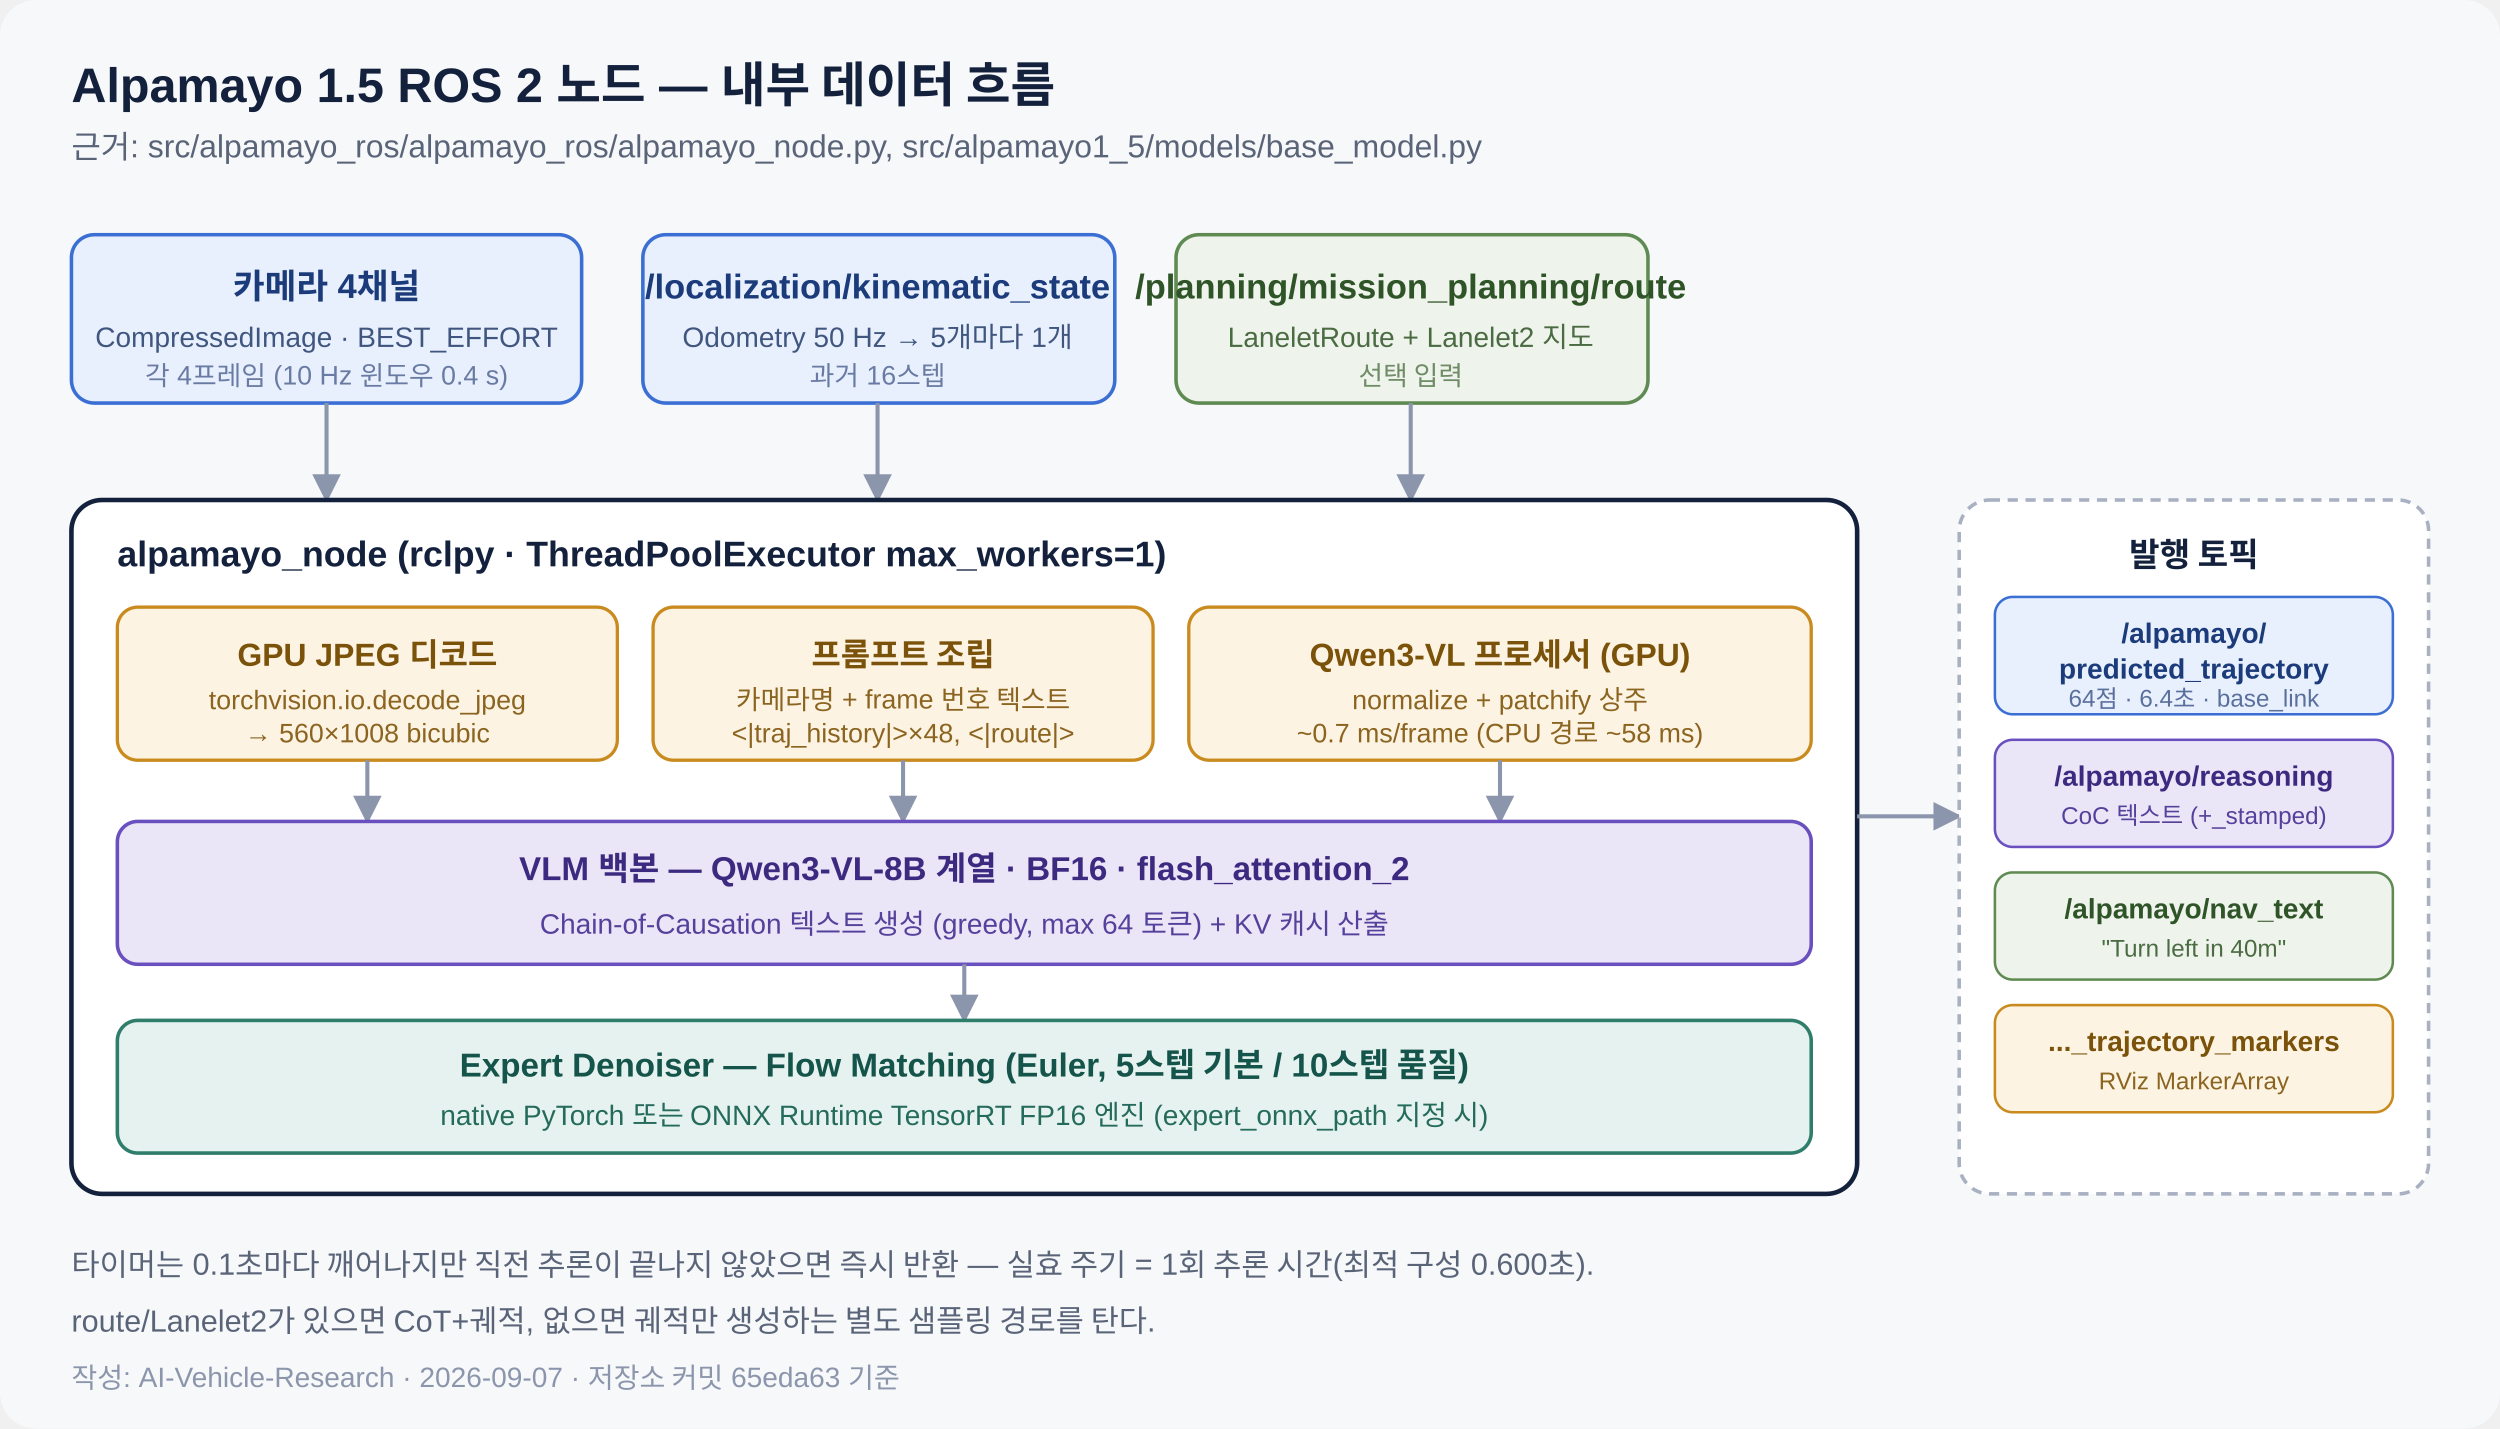
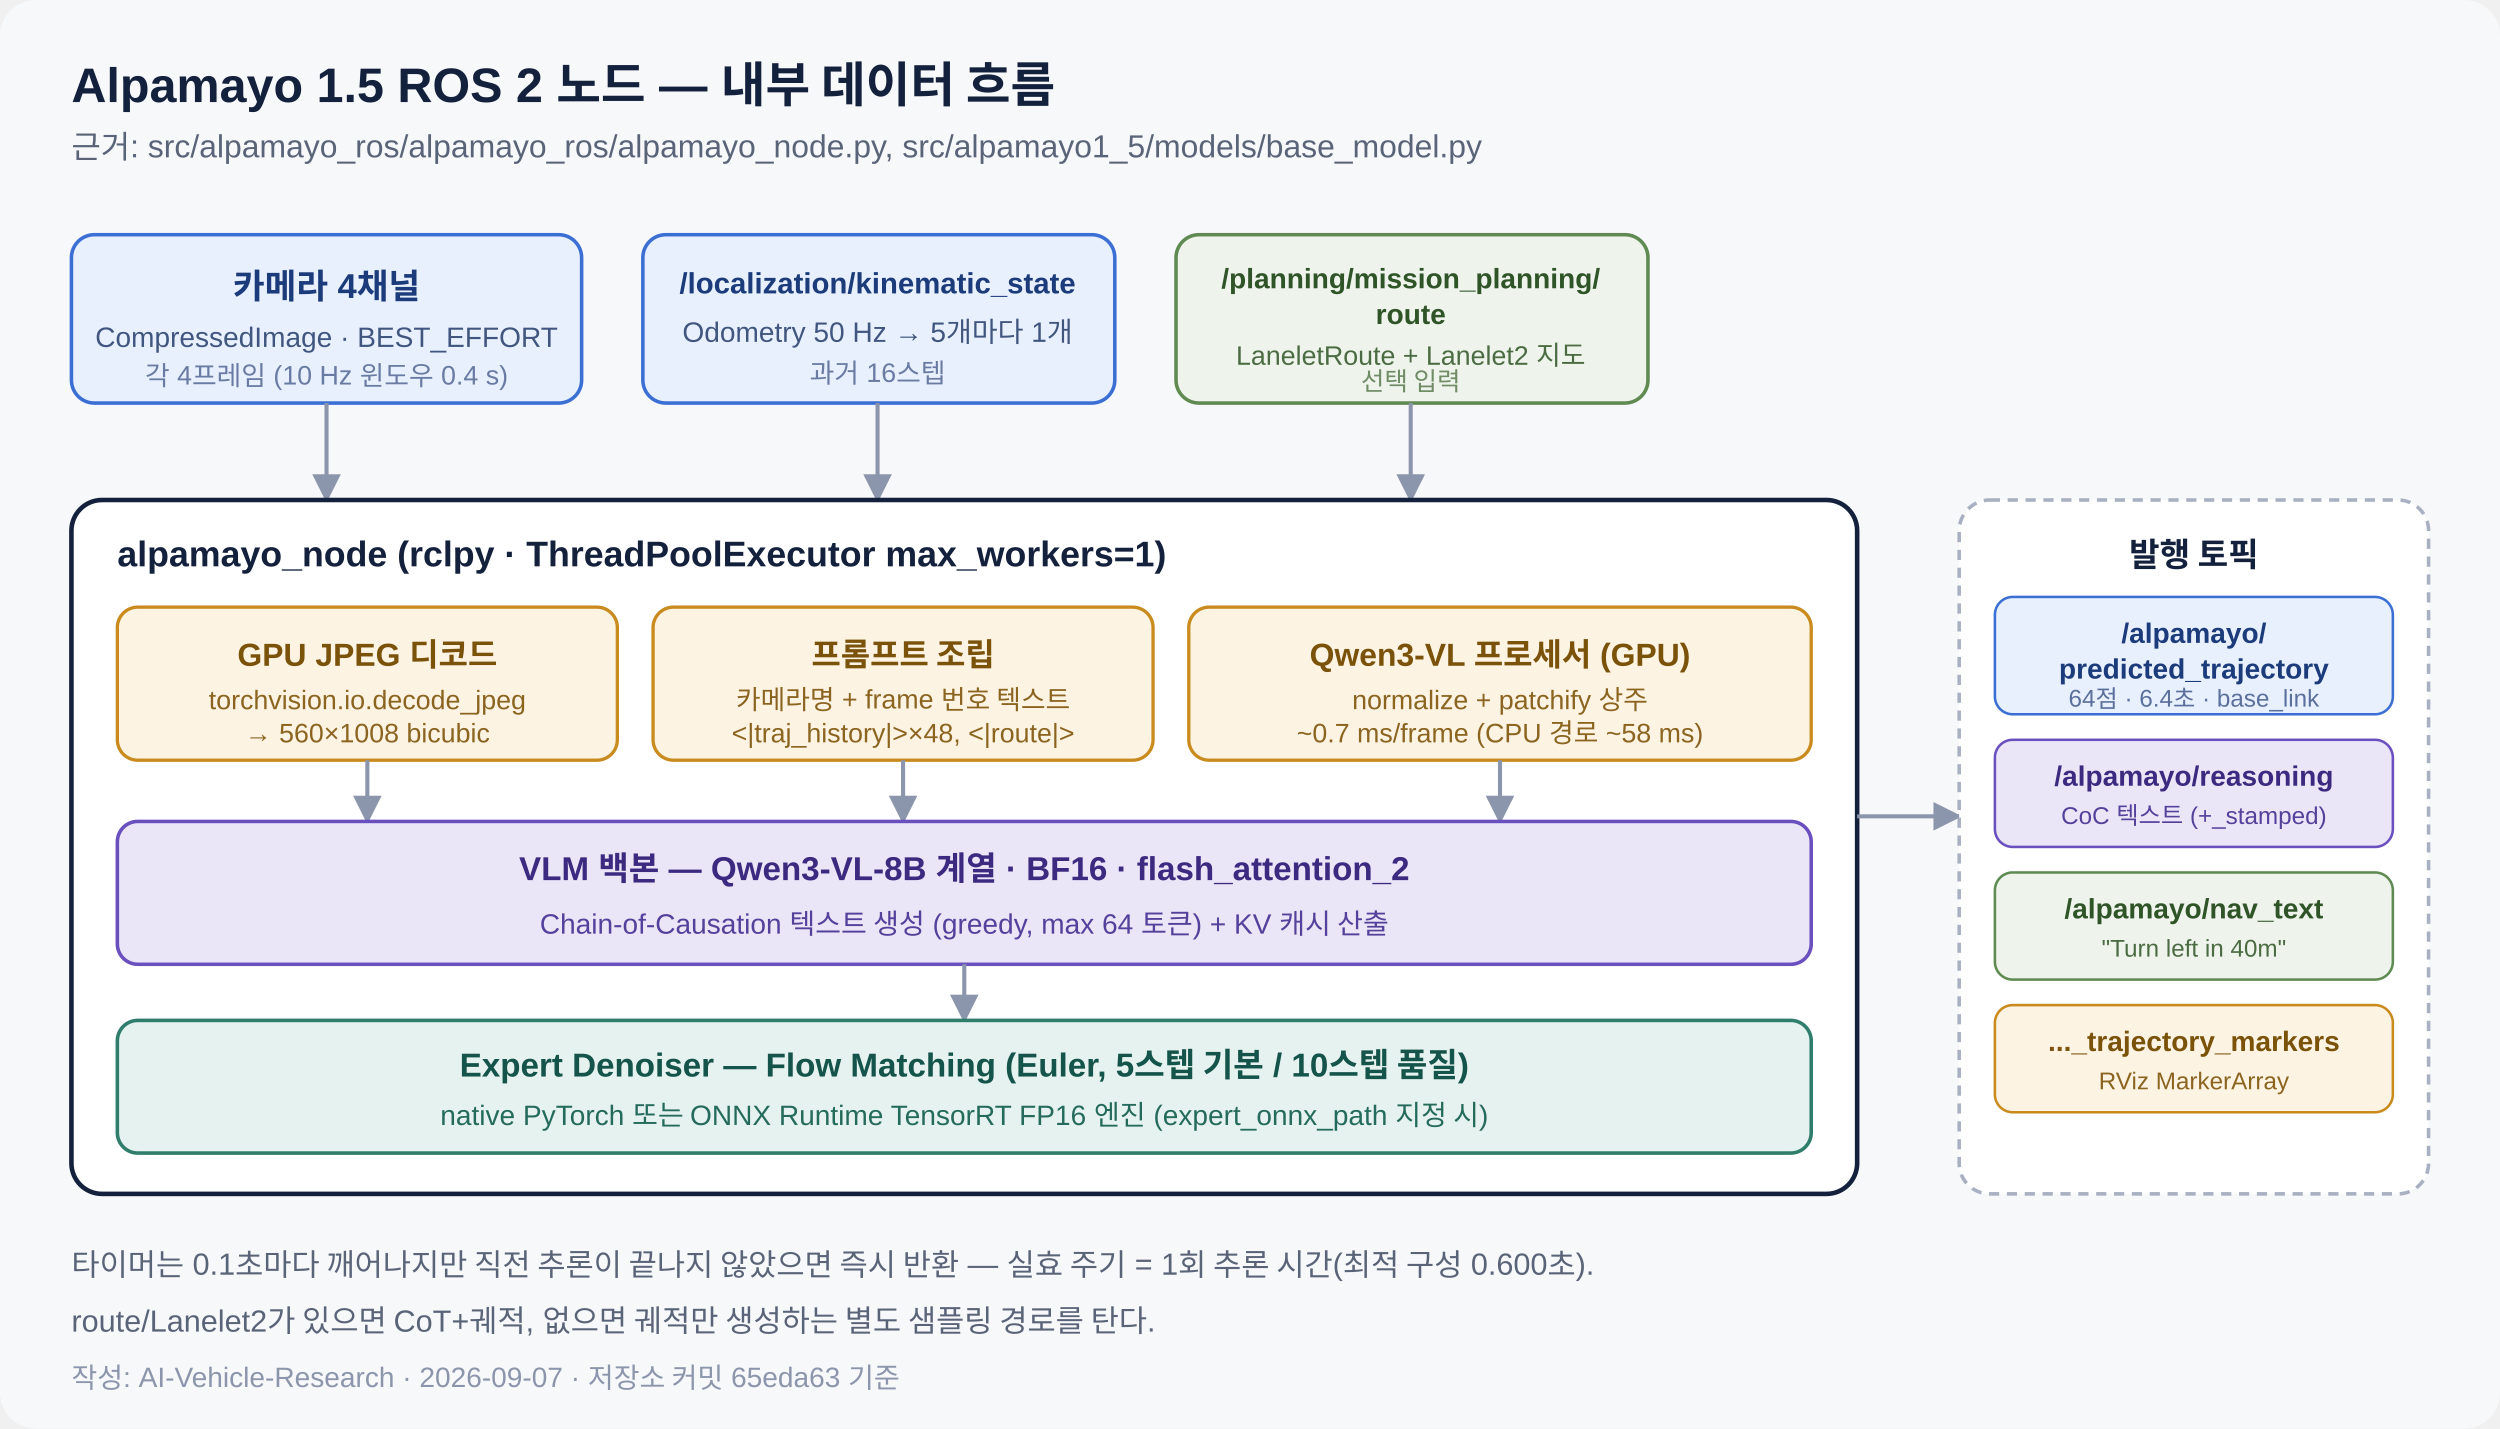
<svg xmlns="http://www.w3.org/2000/svg" viewBox="0 0 980 560" width="980" height="560" font-family="'IBM Plex Sans KR','Helvetica Neue',Arial,sans-serif">
  <rect width="980" height="560" rx="14" fill="#f7f8fa" />
  <text x="28" y="40" font-size="19" font-weight="700" fill="#14213d">Alpamayo 1.5 ROS 2 노드 — 내부 데이터 흐름</text>
  <text x="28" y="62" font-size="12.5" fill="#5a6478">근거: src/alpamayo_ros/alpamayo_ros/alpamayo_node.py, src/alpamayo1_5/models/base_model.py</text>
  <g>
    <rect x="28" y="92" width="200" height="66" rx="9" fill="#e8f0fe" stroke="#3b6fd4" stroke-width="1.4" />
    <text x="128" y="117" font-size="13.5" font-weight="600" fill="#1b3b7a" text-anchor="middle">카메라 4채널</text>
    <text x="128" y="136" font-size="11" fill="#40567f" text-anchor="middle">CompressedImage · BEST_EFFORT</text>
    <text x="128" y="151" font-size="10.5" fill="#6a7ba3" text-anchor="middle">각 4프레임 (10 Hz 윈도우 0.4 s)</text>
    <rect x="252" y="92" width="185" height="66" rx="9" fill="#e8f0fe" stroke="#3b6fd4" stroke-width="1.4" />
-     <text x="344" y="117" font-size="13.5" font-weight="600" fill="#1b3b7a" text-anchor="middle">/localization/kinematic_state</text>
-     <text x="344" y="136" font-size="11" fill="#40567f" text-anchor="middle">Odometry 50 Hz → 5개마다 1개</text>
-     <text x="344" y="151" font-size="10.5" fill="#6a7ba3" text-anchor="middle">과거 16스텝</text>
+     <text x="344" y="115" font-size="11.5" font-weight="600" fill="#1b3b7a" text-anchor="middle">/localization/kinematic_state</text>
+     <text x="344" y="134" font-size="11" fill="#40567f" text-anchor="middle">Odometry 50 Hz → 5개마다 1개</text>
+     <text x="344" y="150" font-size="10.5" fill="#6a7ba3" text-anchor="middle">과거 16스텝</text>
    <rect x="461" y="92" width="185" height="66" rx="9" fill="#eef3ec" stroke="#5f8a52" stroke-width="1.4" />
-     <text x="553" y="117" font-size="13.5" font-weight="600" fill="#2f5427" text-anchor="middle">/planning/mission_planning/route</text>
-     <text x="553" y="136" font-size="11" fill="#4b6b42" text-anchor="middle">LaneletRoute + Lanelet2 지도</text>
-     <text x="553" y="151" font-size="10.5" fill="#6f8c66" text-anchor="middle">선택 입력</text>
+     <text x="553" y="113" font-size="11" font-weight="600" fill="#2f5427" text-anchor="middle">/planning/mission_planning/</text>
+     <text x="553" y="127" font-size="11" font-weight="600" fill="#2f5427" text-anchor="middle">route</text>
+     <text x="553" y="143" font-size="10.5" fill="#4b6b42" text-anchor="middle">LaneletRoute + Lanelet2 지도</text>
+     <text x="553" y="153" font-size="10" fill="#6f8c66" text-anchor="middle">선택 입력</text>
  </g>
  <g stroke="#8b95ab" stroke-width="1.6" fill="none" marker-end="url(#ar)">
    <path d="M128 158 L128 196" />
    <path d="M344 158 L344 196" />
    <path d="M553 158 L553 196" />
  </g>
  <defs>
    <marker id="ar" viewBox="0 0 10 10" refX="9" refY="5" markerWidth="7" markerHeight="7" orient="auto">
      <path d="M0 0 L10 5 L0 10 z" fill="#8b95ab" />
    </marker>
  </defs>
  <rect x="28" y="196" width="700" height="272" rx="12" fill="#ffffff" stroke="#14213d" stroke-width="1.8" />
  <text x="46" y="222" font-size="14" font-weight="700" fill="#14213d">alpamayo_node (rclpy · ThreadPoolExecutor max_workers=1)</text>
  <rect x="46" y="238" width="196" height="60" rx="8" fill="#fdf3e3" stroke="#c98a1e" stroke-width="1.3" />
  <text x="144" y="261" font-size="12.5" font-weight="600" fill="#7a5209" text-anchor="middle">GPU JPEG 디코드</text>
  <text x="144" y="278" font-size="10.5" fill="#8b6420" text-anchor="middle">torchvision.io.decode_jpeg</text>
  <text x="144" y="291" font-size="10.5" fill="#8b6420" text-anchor="middle">→ 560×1008 bicubic</text>
  <rect x="256" y="238" width="196" height="60" rx="8" fill="#fdf3e3" stroke="#c98a1e" stroke-width="1.3" />
  <text x="354" y="261" font-size="12.5" font-weight="600" fill="#7a5209" text-anchor="middle">프롬프트 조립</text>
  <text x="354" y="278" font-size="10.5" fill="#8b6420" text-anchor="middle">카메라명 + frame 번호 텍스트</text>
  <text x="354" y="291" font-size="10.5" fill="#8b6420" text-anchor="middle">&lt;|traj_history|&gt;×48, &lt;|route|&gt;</text>
  <rect x="466" y="238" width="244" height="60" rx="8" fill="#fdf3e3" stroke="#c98a1e" stroke-width="1.3" />
  <text x="588" y="261" font-size="12.5" font-weight="600" fill="#7a5209" text-anchor="middle">Qwen3-VL 프로세서 (GPU)</text>
  <text x="588" y="278" font-size="10.5" fill="#8b6420" text-anchor="middle">normalize + patchify 상주</text>
  <text x="588" y="291" font-size="10.5" fill="#8b6420" text-anchor="middle">~0.7 ms/frame (CPU 경로 ~58 ms)</text>
  <path d="M144 298 L144 322" stroke="#8b95ab" stroke-width="1.6" marker-end="url(#ar)" />
  <path d="M354 298 L354 322" stroke="#8b95ab" stroke-width="1.6" marker-end="url(#ar)" />
  <path d="M588 298 L588 322" stroke="#8b95ab" stroke-width="1.6" marker-end="url(#ar)" />
  <rect x="46" y="322" width="664" height="56" rx="8" fill="#eae6f7" stroke="#6a4fbf" stroke-width="1.4" />
  <text x="378" y="345" font-size="13" font-weight="700" fill="#3c2a80" text-anchor="middle">VLM 백본 — Qwen3-VL-8B 계열 · BF16 · flash_attention_2</text>
  <text x="378" y="366" font-size="11" fill="#54419b" text-anchor="middle">Chain-of-Causation 텍스트 생성 (greedy, max 64 토큰) + KV 캐시 산출</text>
  <path d="M378 378 L378 400" stroke="#8b95ab" stroke-width="1.6" marker-end="url(#ar)" />
  <rect x="46" y="400" width="664" height="52" rx="8" fill="#e6f2ef" stroke="#2f7d6b" stroke-width="1.4" />
  <text x="378" y="422" font-size="13" font-weight="700" fill="#14544a" text-anchor="middle">Expert Denoiser — Flow Matching (Euler, 5스텝 기본 / 10스텝 품질)</text>
  <text x="378" y="441" font-size="11" fill="#256b5c" text-anchor="middle">native PyTorch 또는 ONNX Runtime TensorRT FP16 엔진 (expert_onnx_path 지정 시)</text>
  <g stroke="#8b95ab" stroke-width="1.6" fill="none" marker-end="url(#ar)">
    <path d="M728 320 L768 320" />
  </g>
  <rect x="768" y="196" width="184" height="272" rx="12" fill="#ffffff" stroke="#a8b0c2" stroke-width="1.4" stroke-dasharray="4 3" />
  <text x="860" y="222" font-size="13" font-weight="700" fill="#14213d" text-anchor="middle">발행 토픽</text>
  <rect x="782" y="234" width="156" height="46" rx="7" fill="#e8f0fe" stroke="#3b6fd4" />
  <text x="860" y="252" font-size="11" font-weight="600" fill="#1b3b7a" text-anchor="middle">/alpamayo/</text>
  <text x="860" y="266" font-size="11" font-weight="600" fill="#1b3b7a" text-anchor="middle">predicted_trajectory</text>
  <text x="860" y="277" font-size="9.5" fill="#5a6f9c" text-anchor="middle">64점 · 6.4초 · base_link</text>
  <rect x="782" y="290" width="156" height="42" rx="7" fill="#eae6f7" stroke="#6a4fbf" />
  <text x="860" y="308" font-size="11" font-weight="600" fill="#3c2a80" text-anchor="middle">/alpamayo/reasoning</text>
  <text x="860" y="323" font-size="9.5" fill="#54419b" text-anchor="middle">CoC 텍스트 (+_stamped)</text>
  <rect x="782" y="342" width="156" height="42" rx="7" fill="#eef3ec" stroke="#5f8a52" />
  <text x="860" y="360" font-size="11" font-weight="600" fill="#2f5427" text-anchor="middle">/alpamayo/nav_text</text>
  <text x="860" y="375" font-size="9.5" fill="#4b6b42" text-anchor="middle">"Turn left in 40m"</text>
  <rect x="782" y="394" width="156" height="42" rx="7" fill="#fdf3e3" stroke="#c98a1e" />
  <text x="860" y="412" font-size="11" font-weight="600" fill="#7a5209" text-anchor="middle">..._trajectory_markers</text>
  <text x="860" y="427" font-size="9.5" fill="#8b6420" text-anchor="middle">RViz MarkerArray</text>
  <text x="28" y="500" font-size="12" fill="#5a6478">타이머는 0.1초마다 깨어나지만 직전 추론이 끝나지 않았으면 즉시 반환 — 실효 주기 = 1회 추론 시간(최적 구성 0.600초).</text>
  <text x="28" y="522" font-size="12" fill="#5a6478">route/Lanelet2가 있으면 CoT+궤적, 없으면 궤적만 생성하는 별도 샘플링 경로를 탄다.</text>
  <text x="28" y="544" font-size="11" fill="#8b95ab">작성: AI-Vehicle-Research · 2026-09-07 · 저장소 커밋 65eda63 기준</text>
</svg>
